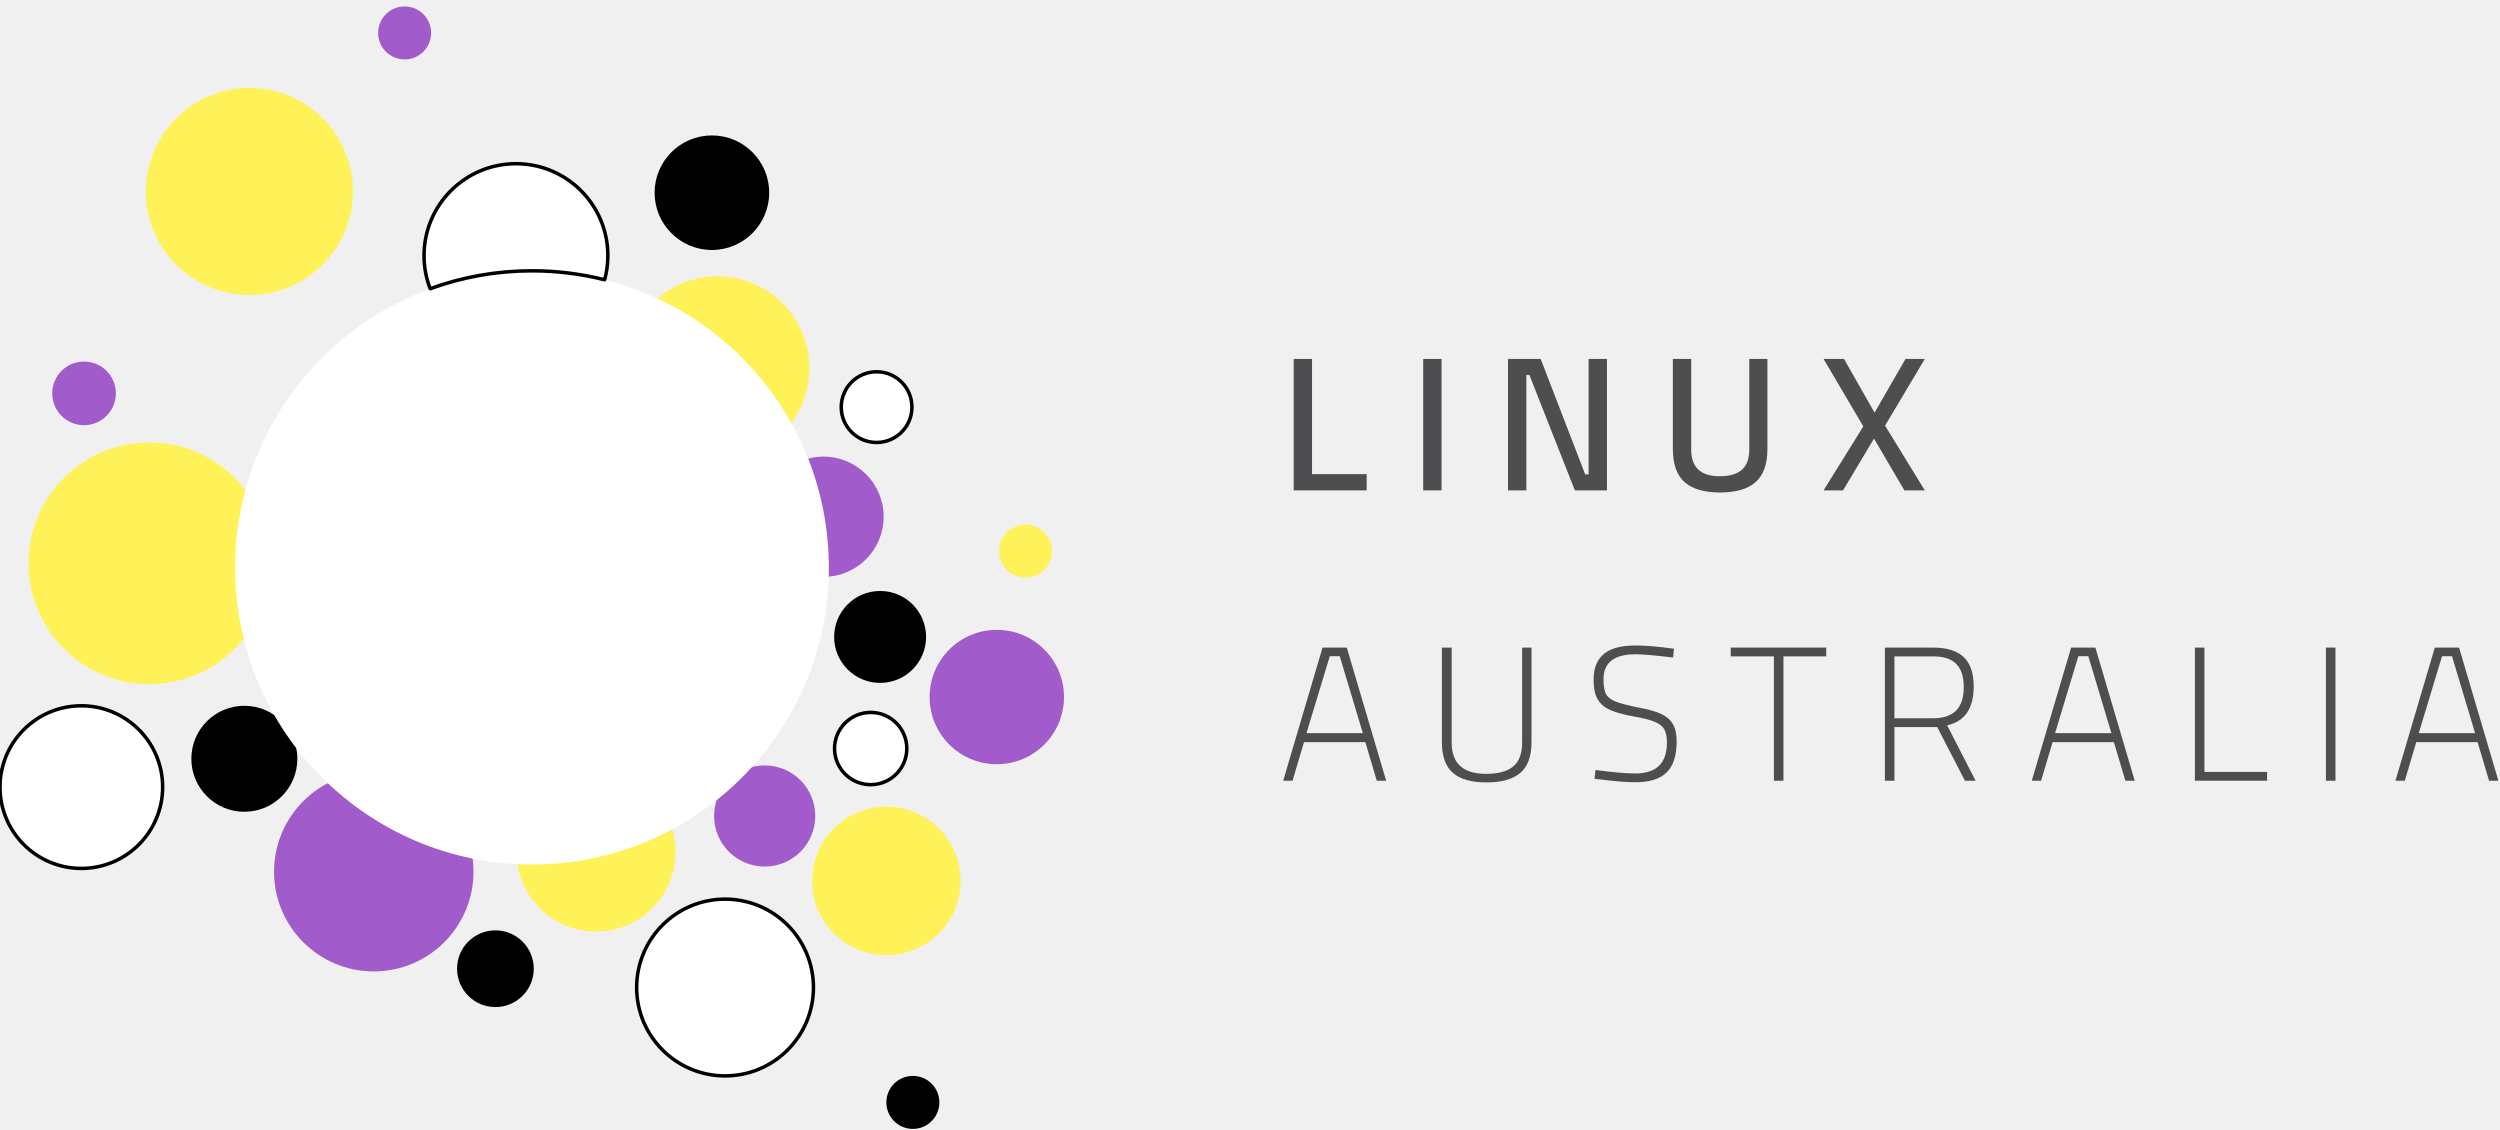
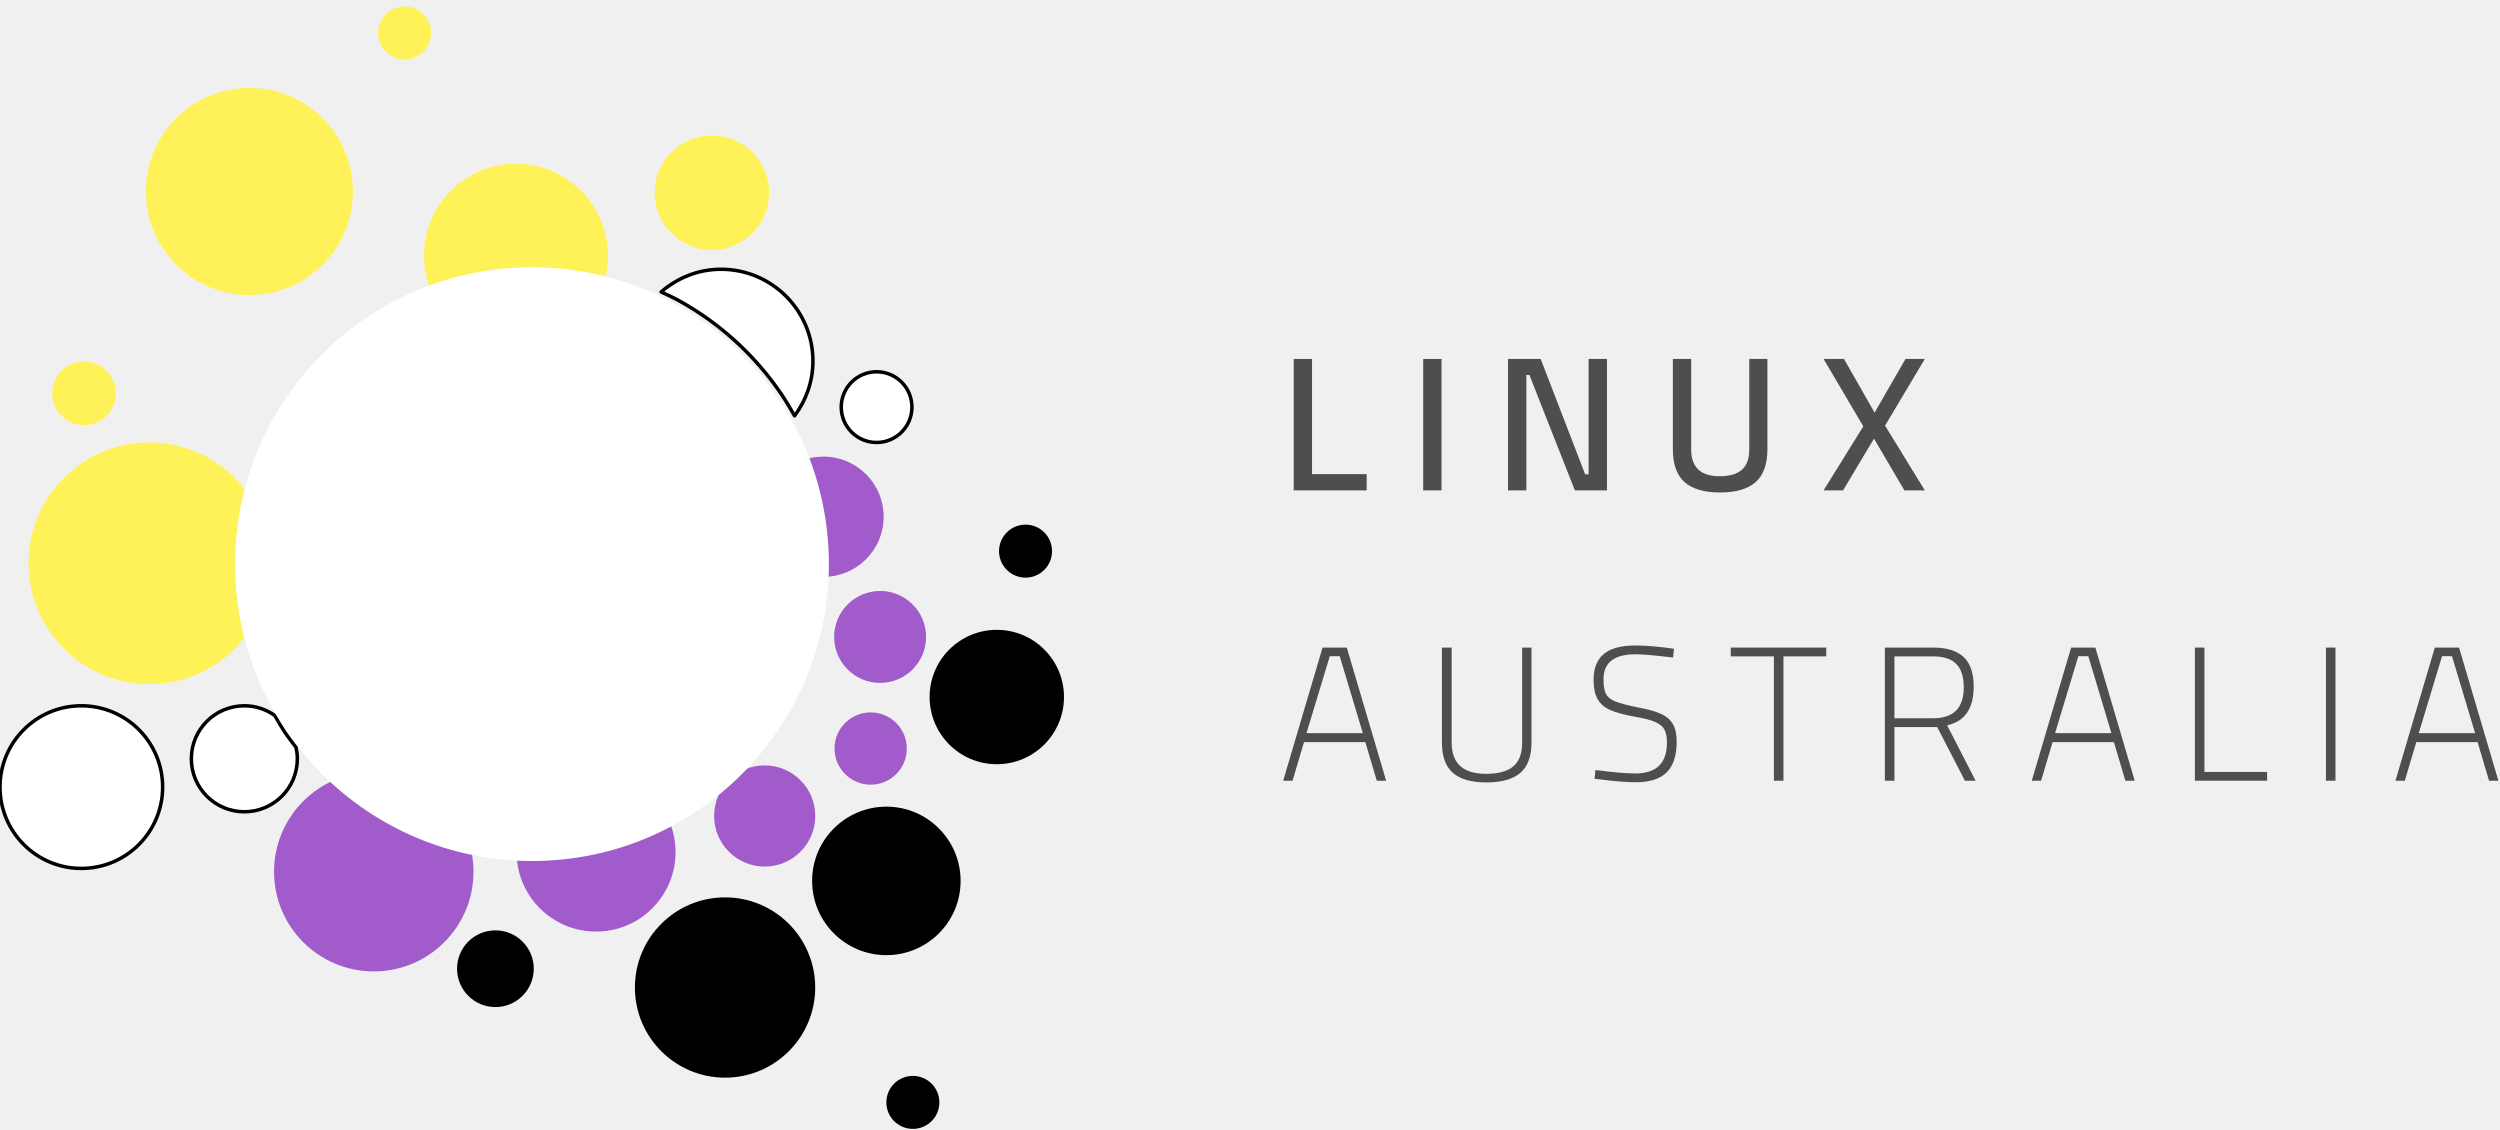
<svg xmlns="http://www.w3.org/2000/svg" width="100%" height="100%" viewBox="0 0 1421 642" version="1.1" xml:space="preserve" style="fill-rule:evenodd;clip-rule:evenodd;stroke-linejoin:round;stroke-miterlimit:1.414;" id="svg1045">
  <defs id="defs1049">
        
        
        
        
        
        
        
        
        
        
        
        
        
        
        
        
        
        
        
        
        
        
        
        
        
        
        
        
        
        
        
        
        
        
        
        
        
        
        
        
        
        
        
        
        
    </defs>
-   <path id="path953" style="fill:#ad0d94;fill-rule:nonzero;stroke-width:4.167" d="m 391.738,269.592 c 13.321,0 24.117,10.792 24.117,24.117 0,13.313 -10.796,24.113 -24.117,24.113 -13.321,0 -24.117,-10.8 -24.117,-24.113 0,-13.325 10.796,-24.117 24.117,-24.117 z" />
-   <path id="path955" style="fill:#a25bcb;fill-rule:nonzero;stroke-width:0.945;stroke:none;stroke-opacity:1;stroke-miterlimit:1.414;stroke-dasharray:none" d="m 468.109,259.546 c 18.871,0 34.163,15.292 34.163,34.158 0,18.867 -15.292,34.167 -34.163,34.167 -18.867,0 -34.163,-15.3 -34.163,-34.167 0,-18.867 15.296,-34.158 34.163,-34.158 z" />
-   <path id="path957" style="fill:#000000;fill-rule:nonzero;stroke-width:4.167" d="m 500.263,335.904 c 14.421,0 26.125,11.692 26.125,26.129 0,14.429 -11.704,26.129 -26.125,26.129 -14.433,0 -26.138,-11.7 -26.138,-26.129 0,-14.438 11.704,-26.129 26.138,-26.129 z" />
+   <path id="path955" style="fill:#a25bcb;fill-rule:nonzero;stroke-width:0.945;stroke:none;stroke-opacity:1;stroke-miterlimit:1.414;stroke-dasharray:none;fill-opacity:1" d="m 468.109,259.546 c 18.871,0 34.163,15.292 34.163,34.158 0,18.867 -15.292,34.167 -34.163,34.167 -18.867,0 -34.163,-15.3 -34.163,-34.167 0,-18.867 15.296,-34.158 34.163,-34.158 z" />
+   <path id="path957" style="fill:#a25bcb;fill-rule:nonzero;stroke-width:4.167;fill-opacity:1" d="m 500.263,335.904 c 14.421,0 26.125,11.692 26.125,26.129 0,14.429 -11.704,26.129 -26.125,26.129 -14.433,0 -26.138,-11.7 -26.138,-26.129 0,-14.438 11.704,-26.129 26.138,-26.129 z" />
  <path id="path959" style="fill:#ffffff;fill-rule:nonzero;stroke-width:2;stroke:#000000;stroke-opacity:1;stroke-miterlimit:1.414;stroke-dasharray:none" d="m 498.25,211.313 c 11.096,0 20.092,8.996 20.092,20.096 0,11.096 -8.996,20.092 -20.092,20.092 -11.1,0 -20.092,-8.996 -20.092,-20.092 0,-11.1 8.992,-20.096 20.092,-20.096 z" />
-   <path id="path961" style="fill:#fff258;fill-rule:nonzero;stroke-width:0.945;stroke:none;stroke-opacity:1;stroke-miterlimit:1.414;stroke-dasharray:none" d="m 407.817,157.05 c 28.854,0 52.254,23.392 52.254,52.25 0,28.854 -23.4,52.25 -52.254,52.25 -28.858,0 -52.254,-23.396 -52.254,-52.25 0,-28.858 23.396,-52.25 52.254,-52.25 z" />
-   <path id="path963" style="fill:#ad0d94;fill-rule:nonzero;stroke-width:4.167" d="m 329.438,217.342 c 9.992,0 18.092,8.092 18.092,18.083 0,9.988 -8.1,18.088 -18.092,18.088 -9.983,0 -18.083,-8.1 -18.083,-18.088 0,-9.992 8.1,-18.083 18.083,-18.083 z" />
-   <path id="path965" style="fill:#a25bcb;fill-rule:nonzero;stroke-width:4.167" d="m 47.771,205.5 c 9.988,0 18.092,8.1 18.092,18.096 0,9.983 -8.104,18.083 -18.092,18.083 -9.992,0 -18.088,-8.1 -18.088,-18.083 0,-9.996 8.096,-18.096 18.088,-18.096 z" />
-   <path id="path967" style="fill:#a25bcb;fill-rule:nonzero;stroke-width:4.167" d="m 566.575,358 c 21.1,0 38.196,17.104 38.196,38.188 0,21.096 -17.096,38.192 -38.196,38.192 -21.079,0 -38.188,-17.096 -38.188,-38.192 0,-21.083 17.108,-38.188 38.188,-38.188 z" />
-   <path id="path969" style="fill:#000000;fill-rule:nonzero;stroke-width:4.167" d="m 404.646,76.975 c 17.979,0 32.563,14.575 32.563,32.558 0,17.979 -14.583,32.558 -32.563,32.558 -17.983,0 -32.563,-14.579 -32.563,-32.558 0,-17.983 14.579,-32.558 32.563,-32.558 z" />
-   <path id="path973" style="fill:#ad0d94;fill-rule:nonzero;stroke-width:4.167" d="m 275.179,225.379 c 7.763,0 14.063,6.3 14.063,14.063 0,7.775 -6.3,14.071 -14.063,14.071 -7.775,0 -14.071,-6.296 -14.071,-14.071 0,-7.763 6.296,-14.063 14.071,-14.063 z" />
+   <path style="fill:#ffffff;fill-rule:nonzero;stroke:#000000;stroke-width:2;stroke-miterlimit:1.414;stroke-dasharray:none;stroke-opacity:1" d="m 451.619,236.361 c 6.481,-8.703 10.451,-19.377 10.451,-31.061 0,-28.858 -23.4,-52.25 -52.254,-52.25 -13.067,0 -24.865,4.965 -34.027,12.893 3.027,1.418 6.099,2.758 9.025,4.348 4.782,2.598 9.424,5.419 13.912,8.451 4.488,3.032 8.823,6.274 12.99,9.713 4.167,3.439 8.165,7.074 11.982,10.891 3.817,3.817 7.452,7.818 10.891,11.984 3.439,4.167 6.681,8.5 9.713,12.988 2.625,3.885 5.016,7.937 7.316,12.043 z" id="path5014" />
+   <path id="path965" style="fill:#fff258;fill-rule:nonzero;stroke-width:4.167;fill-opacity:1" d="m 47.771,205.5 c 9.988,0 18.092,8.1 18.092,18.096 0,9.983 -8.104,18.083 -18.092,18.083 -9.992,0 -18.088,-8.1 -18.088,-18.083 0,-9.996 8.096,-18.096 18.088,-18.096 z" />
+   <path id="path967" style="fill:#000000;fill-rule:nonzero;stroke-width:4.167;fill-opacity:1" d="m 566.575,358 c 21.1,0 38.196,17.104 38.196,38.188 0,21.096 -17.096,38.192 -38.196,38.192 -21.079,0 -38.188,-17.096 -38.188,-38.192 0,-21.083 17.108,-38.188 38.188,-38.188 z" />
+   <path id="path969" style="fill:#fff258;fill-rule:nonzero;stroke-width:4.167;fill-opacity:1" d="m 404.646,76.975 c 17.979,0 32.563,14.575 32.563,32.558 0,17.979 -14.583,32.558 -32.563,32.558 -17.983,0 -32.563,-14.579 -32.563,-32.558 0,-17.983 14.579,-32.558 32.563,-32.558 z" />
  <path id="path975" style="fill:#ffffff;fill-rule:nonzero;stroke-width:2;stroke:#000000;stroke-opacity:1;stroke-miterlimit:1.414;stroke-dasharray:none" d="m 46.217,401.167 c 25.529,0 46.229,20.692 46.229,46.221 0,25.525 -20.7,46.221 -46.229,46.221 C 20.688,493.609 0,472.913 0,447.388 0,421.859 20.688,401.167 46.217,401.167 Z" />
  <path id="path977" style="fill:#fff258;fill-rule:nonzero;stroke-width:0.945;stroke:none;stroke-opacity:1;stroke-miterlimit:1.414;stroke-dasharray:none" d="m 141.783,49.954 c 32.517,0 58.867,26.358 58.867,58.867 0,32.508 -26.35,58.871 -58.867,58.871 -32.508,0 -58.867,-26.363 -58.867,-58.871 0,-32.508 26.358,-58.867 58.867,-58.867 z" />
-   <path id="path979" style="fill:#ad0d94;fill-rule:nonzero;stroke-width:4.167" d="m 190.338,290.829 c 8.429,0 15.263,6.833 15.263,15.263 0,8.429 -6.833,15.263 -15.263,15.263 -8.429,0 -15.263,-6.833 -15.263,-15.263 0,-8.429 6.833,-15.263 15.263,-15.263 z" />
  <path id="path981" style="fill:#fff258;fill-rule:nonzero;stroke-width:4.167" d="m 84.9,251.496 c 37.929,0 68.671,30.742 68.671,68.671 0,37.929 -30.742,68.679 -68.671,68.679 -37.929,0 -68.671,-30.75 -68.671,-68.679 0,-37.929 30.742,-68.671 68.671,-68.671 z" />
-   <path id="path983" style="fill:#fff258;fill-rule:nonzero;stroke-width:0.945;stroke:none;stroke-opacity:1;stroke-miterlimit:1.414;stroke-dasharray:none" d="m 503.817,458.505 c 23.3,0 42.192,18.896 42.192,42.2 0,23.308 -18.892,42.204 -42.192,42.204 -23.317,0 -42.208,-18.896 -42.208,-42.204 0,-23.304 18.892,-42.2 42.208,-42.2 z" />
-   <path id="path985" style="fill:#ffffff;fill-rule:nonzero;stroke-width:2;stroke:#000000;stroke-opacity:1;stroke-miterlimit:1.414;stroke-dasharray:none" d="m 412.121,511.067 c 27.746,0 50.246,22.492 50.246,50.233 0,27.746 -22.5,50.238 -50.246,50.238 -27.746,0 -50.246,-22.492 -50.246,-50.238 0,-27.742 22.5,-50.233 50.246,-50.233 z" />
-   <path id="path987" style="fill:#a25bcb;fill-rule:nonzero;stroke-width:4.167" d="m 212.454,438.796 c 31.304,0 56.683,25.375 56.683,56.679 0,31.3 -25.379,56.679 -56.683,56.679 -31.308,0 -56.683,-25.379 -56.683,-56.679 0,-31.304 25.375,-56.679 56.683,-56.679 z" />
+   <path id="path983" style="fill:#000000;fill-rule:nonzero;stroke-width:0.945;stroke:none;stroke-opacity:1;stroke-miterlimit:1.414;stroke-dasharray:none;fill-opacity:1" d="m 503.817,458.505 c 23.3,0 42.192,18.896 42.192,42.2 0,23.308 -18.892,42.204 -42.192,42.204 -23.317,0 -42.208,-18.896 -42.208,-42.204 0,-23.304 18.892,-42.2 42.208,-42.2 z" />
+   <path id="path985" style="fill:#000000;fill-rule:nonzero;stroke-width:2;stroke:#000000;stroke-opacity:1;stroke-miterlimit:1.414;stroke-dasharray:none;fill-opacity:1" d="m 412.121,511.067 c 27.746,0 50.246,22.492 50.246,50.233 0,27.746 -22.5,50.238 -50.246,50.238 -27.746,0 -50.246,-22.492 -50.246,-50.238 0,-27.742 22.5,-50.233 50.246,-50.233 z" />
+   <path id="path987" style="fill:#a25bcb;fill-rule:nonzero;stroke-width:4.167;fill-opacity:1" d="m 212.454,438.796 c 31.304,0 56.683,25.375 56.683,56.679 0,31.3 -25.379,56.679 -56.683,56.679 -31.308,0 -56.683,-25.379 -56.683,-56.679 0,-31.304 25.375,-56.679 56.683,-56.679 z" />
  <path id="path989" style="fill:#000000;fill-rule:nonzero;stroke-width:4.167" d="m 281.592,528.813 c 12.046,0 21.804,9.763 21.804,21.8 0,12.042 -9.758,21.804 -21.804,21.804 -12.038,0 -21.8,-9.762 -21.8,-21.804 0,-12.038 9.763,-21.8 21.8,-21.8 z" />
-   <path id="path991" style="fill:#ffffff;fill-rule:nonzero;stroke-width:2;stroke:#000000;stroke-opacity:1;stroke-miterlimit:1.414;stroke-dasharray:none" d="m 494.884,404.934 c 11.358,0 20.542,9.192 20.542,20.533 0,11.346 -9.183,20.538 -20.542,20.538 -11.338,0 -20.533,-9.192 -20.533,-20.538 0,-11.342 9.196,-20.533 20.533,-20.533 z" />
+   <path id="path991" style="fill:#a25bcb;fill-rule:nonzero;stroke-width:2;stroke:none;stroke-opacity:1;stroke-miterlimit:1.414;stroke-dasharray:none;fill-opacity:1" d="m 494.884,404.934 c 11.358,0 20.542,9.192 20.542,20.533 0,11.346 -9.183,20.538 -20.542,20.538 -11.338,0 -20.533,-9.192 -20.533,-20.538 0,-11.342 9.196,-20.533 20.533,-20.533 z" />
  <path id="path993" style="fill:#a25bcb;fill-rule:nonzero;stroke-width:4.167" d="m 434.642,435.055 c 15.879,0 28.758,12.875 28.758,28.754 0,15.875 -12.879,28.746 -28.758,28.746 -15.871,0 -28.742,-12.871 -28.742,-28.746 0,-15.879 12.871,-28.754 28.742,-28.754 z" />
-   <path id="path995" style="fill:#ad0d94;fill-rule:nonzero;stroke-width:4.167" d="m 347.009,398.088 c 8.321,0 15.063,6.746 15.063,15.067 0,8.308 -6.742,15.054 -15.063,15.054 -8.321,0 -15.067,-6.746 -15.067,-15.054 0,-8.321 6.746,-15.067 15.067,-15.067 z" />
-   <path id="path997" style="fill:#fff258;fill-rule:nonzero;stroke-width:0.945;stroke:none;stroke-opacity:1;stroke-miterlimit:1.414;stroke-dasharray:none" d="m 338.8,439.163 c 24.958,0 45.179,20.229 45.179,45.175 0,24.954 -20.221,45.179 -45.179,45.179 -24.958,0 -45.183,-20.225 -45.183,-45.179 0,-24.946 20.225,-45.175 45.183,-45.175 z" />
-   <path id="path999" style="fill:#ad0d94;fill-rule:nonzero;stroke-width:4.167" d="m 270.334,415.888 c 10.588,0 19.171,8.583 19.171,19.167 0,10.579 -8.583,19.175 -19.171,19.175 -10.583,0 -19.167,-8.596 -19.167,-19.175 0,-10.583 8.583,-19.167 19.167,-19.167 z" />
-   <path id="path1001" style="fill:#ad0d94;fill-rule:nonzero;stroke-width:4.167" d="m 221.042,395.346 c 9.083,0 16.433,7.358 16.433,16.433 0,9.071 -7.35,16.433 -16.433,16.433 -9.067,0 -16.433,-7.362 -16.433,-16.433 0,-9.075 7.367,-16.433 16.433,-16.433 z" />
-   <path id="path1003" style="fill:#ad0d94;fill-rule:nonzero;stroke-width:4.167" d="m 186.817,340.579 c 9.833,0 17.8,7.967 17.8,17.796 0,9.838 -7.967,17.808 -17.8,17.808 -9.833,0 -17.804,-7.971 -17.804,-17.808 0,-9.829 7.971,-17.796 17.804,-17.796 z" />
-   <path id="path1005" style="fill:#000000;fill-rule:nonzero;stroke-width:4.167" d="m 138.888,401.167 c 16.638,0 30.125,13.479 30.125,30.117 0,16.638 -13.488,30.129 -30.125,30.129 -16.638,0 -30.125,-13.492 -30.125,-30.129 0,-16.638 13.488,-30.117 30.125,-30.117 z" />
-   <path id="path1007" style="fill:#fff258;fill-rule:nonzero;stroke-width:0.945;stroke:none;stroke-opacity:1;stroke-miterlimit:1.414;stroke-dasharray:none" d="m 582.921,298.196 c 8.321,0 15.058,6.746 15.058,15.067 0,8.317 -6.738,15.063 -15.058,15.063 -8.325,0 -15.067,-6.746 -15.067,-15.063 0,-8.321 6.742,-15.067 15.067,-15.067 z" />
-   <path id="path1009" style="fill:#a25bcb;fill-rule:nonzero;stroke-width:4.167" d="m 230,3.65 c 8.321,0 15.058,6.75 15.058,15.071 0,8.317 -6.738,15.063 -15.058,15.063 -8.321,0 -15.067,-6.746 -15.067,-15.063 0,-8.321 6.746,-15.071 15.067,-15.071 z" />
+   <path id="path997" style="fill:#a25bcb;fill-rule:nonzero;stroke-width:0.945;stroke:none;stroke-opacity:1;stroke-miterlimit:1.414;stroke-dasharray:none;fill-opacity:1" d="m 338.8,439.163 c 24.958,0 45.179,20.229 45.179,45.175 0,24.954 -20.221,45.179 -45.179,45.179 -24.958,0 -45.183,-20.225 -45.183,-45.179 0,-24.946 20.225,-45.175 45.183,-45.175 z" />
+   <path style="fill:#ffffff;fill-rule:nonzero;stroke-width:2;stroke:#000000;stroke-opacity:1;stroke-miterlimit:1.414;stroke-dasharray:none" d="M 156.199 406.695 C 151.295 403.237 145.344 401.166 138.887 401.166 C 122.249 401.166 108.762 414.646 108.762 431.283 C 108.762 447.921 122.249 461.412 138.887 461.412 C 155.524 461.412 169.012 447.921 169.012 431.283 C 169.012 429.035 168.725 426.863 168.258 424.756 C 166.302 422.191 164.272 419.684 162.463 417.006 C 160.216 413.679 158.21 410.185 156.199 406.695 z " id="path4993" />
+   <path id="path1007" style="fill:#000000;fill-rule:nonzero;stroke-width:0.945;stroke:none;stroke-opacity:1;stroke-miterlimit:1.414;stroke-dasharray:none;fill-opacity:1" d="m 582.921,298.196 c 8.321,0 15.058,6.746 15.058,15.067 0,8.317 -6.738,15.063 -15.058,15.063 -8.325,0 -15.067,-6.746 -15.067,-15.063 0,-8.321 6.742,-15.067 15.067,-15.067 z" />
+   <path id="path1009" style="fill:#fff258;fill-rule:nonzero;stroke-width:4.167;fill-opacity:1" d="m 230,3.65 c 8.321,0 15.058,6.75 15.058,15.071 0,8.317 -6.738,15.063 -15.058,15.063 -8.321,0 -15.067,-6.746 -15.067,-15.063 0,-8.321 6.746,-15.071 15.067,-15.071 z" />
  <path id="path1011" style="fill:#000000;fill-rule:nonzero;stroke-width:4.167" d="m 518.871,611.538 c 8.321,0 15.063,6.746 15.063,15.067 0,8.317 -6.742,15.063 -15.063,15.063 -8.321,0 -15.063,-6.746 -15.063,-15.063 0,-8.321 6.742,-15.067 15.063,-15.067 z" />
  <path id="path1015" style="fill:#4e4e50;fill-rule:nonzero;stroke-width:4.167" d="m 776.813,269.5 v 9.229 h -41.479 v -74.7 h 10.425 v 65.471 z" />
  <rect id="rect1017" style="fill:#4e4e50;fill-rule:nonzero;stroke-width:4.167" height="74.7" width="10.421" y="204.029" x="808.946" />
  <path id="path1019" style="fill:#4e4e50;fill-rule:nonzero;stroke-width:4.167" d="m 913.392,204.029 v 74.7 H 895.151 L 869.313,213.154 h -1.738 v 65.575 h -10.421 v -74.7 h 18.563 l 25.3,65.583 h 1.954 v -65.583 z" />
  <path id="path1021" style="fill:#4e4e50;fill-rule:nonzero;stroke-width:4.167" d="m 957.472,274.004 c -4.412,-3.942 -6.621,-10.183 -6.621,-18.725 v -51.25 h 10.421 v 51.467 c 0,10.133 5.396,15.196 16.179,15.196 5.646,0 9.863,-1.229 12.646,-3.688 2.792,-2.458 4.183,-6.296 4.183,-11.508 v -51.467 h 10.317 v 51.25 c 0,8.542 -2.229,14.783 -6.679,18.725 -4.45,3.946 -11.2,5.921 -20.246,5.921 -9.05,0 -15.779,-1.975 -20.2,-5.921 z" />
  <path id="path1023" style="fill:#4e4e50;fill-rule:nonzero;stroke-width:4.167" d="m 1059.101,242.359 -22.583,-38.329 h 11.613 l 17.375,30.513 17.583,-30.513 h 10.971 l -22.587,37.896 22.587,36.804 h -11.621 l -17.258,-29.425 -17.592,29.425 h -11.071 z" />
  <path id="path1025" style="fill:#4e4e50;fill-rule:nonzero;stroke-width:4.167" d="m 761.501,372.971 h -5.646 l -13.246,43.754 h 32.029 z m 14.55,48.854 h -34.85 l -6.517,21.933 h -5.321 l 22.367,-75.675 h 13.792 l 22.363,75.675 h -5.321 z" />
  <path id="path1027" style="fill:#4e4e50;fill-rule:nonzero;stroke-width:4.167" d="m 825.83,439.309 c -4.167,-3.621 -6.242,-9.408 -6.242,-17.371 v -53.854 h 5.533 V 422.042 c 0,11.875 6.521,17.808 19.55,17.808 6.946,0 12.1,-1.408 15.471,-4.233 3.358,-2.825 5.046,-7.346 5.046,-13.575 v -53.958 h 5.321 v 53.854 c 0,7.963 -2.117,13.75 -6.354,17.371 -4.233,3.621 -10.654,5.425 -19.275,5.425 -8.533,0 -14.892,-1.804 -19.05,-5.425 z" />
  <path id="path1029" style="fill:#4e4e50;fill-rule:nonzero;stroke-width:4.167" d="m 910.247,443.109 -3.908,-0.438 0.537,-4.992 c 9.996,1.3 17.517,1.954 22.583,1.954 12.017,0 18.025,-5.829 18.025,-17.483 0,-3.179 -0.471,-5.658 -1.408,-7.433 -0.942,-1.771 -2.7,-3.221 -5.267,-4.342 -2.567,-1.125 -6.388,-2.117 -11.454,-2.987 -6.079,-1.087 -10.767,-2.354 -14.063,-3.8 -3.292,-1.446 -5.696,-3.508 -7.217,-6.192 -1.525,-2.671 -2.279,-6.367 -2.279,-11.071 0,-6.513 1.933,-11.379 5.804,-14.604 3.871,-3.217 9.863,-4.829 17.971,-4.829 5.933,0 13.242,0.617 21.929,1.846 l -0.542,4.996 c -10.275,-1.233 -17.371,-1.85 -21.279,-1.85 -12.158,0 -18.242,4.708 -18.242,14.117 0,3.763 0.454,6.55 1.354,8.358 0.908,1.812 2.7,3.258 5.379,4.346 2.679,1.083 7.092,2.242 13.246,3.471 5.496,1.017 9.771,2.225 12.813,3.638 3.038,1.413 5.267,3.35 6.675,5.813 1.417,2.458 2.117,5.787 2.117,9.988 0,7.817 -1.883,13.604 -5.646,17.367 -3.763,3.767 -9.663,5.646 -17.696,5.646 -4.85,0 -11.329,-0.504 -19.433,-1.517 z" />
  <path id="path1031" style="fill:#4e4e50;fill-rule:nonzero;stroke-width:4.167" d="m 1008.284,373.084 h -24.533 v -5 h 54.283 v 5 h -24.321 v 70.675 h -5.429 z" />
  <path id="path1033" style="fill:#4e4e50;fill-rule:nonzero;stroke-width:4.167" d="m 1098.83,408.259 c 11.579,0 17.375,-5.862 17.375,-17.592 0,-6.004 -1.433,-10.442 -4.292,-13.3 -2.858,-2.858 -7.258,-4.283 -13.192,-4.283 h -21.929 v 35.175 z m -27.467,-40.175 h 27.358 c 7.817,0 13.625,1.792 17.425,5.375 3.8,3.583 5.704,9.179 5.704,16.775 0,12.45 -5.033,19.8 -15.096,22.042 l 16.179,31.483 h -6.079 l -15.742,-30.508 h -24.321 v 30.508 h -5.429 z" />
  <path id="path1035" style="fill:#4e4e50;fill-rule:nonzero;stroke-width:4.167" d="m 1186.993,372.971 h -5.646 l -13.246,43.754 h 32.029 z m 14.546,48.854 h -34.846 l -6.521,21.933 h -5.317 l 22.367,-75.675 h 13.787 l 22.367,75.675 h -5.317 z" />
  <path id="path1037" style="fill:#4e4e50;fill-rule:nonzero;stroke-width:4.167" d="m 1288.618,438.767 v 4.992 h -41.042 v -75.675 h 5.429 v 70.683 z" />
  <rect id="rect1039" style="fill:#4e4e50;fill-rule:nonzero;stroke-width:4.167" height="75.675" width="5.429" y="368.084" x="1322.055" />
  <path id="path1041" style="fill:#4e4e50;fill-rule:nonzero;stroke-width:4.167" d="m 1393.709,372.971 h -5.642 l -13.246,43.754 h 32.029 z m 14.55,48.854 h -34.85 l -6.513,21.933 h -5.325 l 22.371,-75.675 h 13.787 l 22.363,75.675 h -5.317 z" />
-   <path id="path1013-6" style="clip-rule:evenodd;fill:#ffffff;fill-rule:nonzero;stroke-width:4.167;stroke-linejoin:round;stroke-miterlimit:1.414" d="m 302.384,491.4 c 93.192,0 168.738,-75.546 168.738,-168.738 0,-93.192 -75.546,-168.738 -168.738,-168.738 -93.192,0 -168.738,75.546 -168.738,168.738 0,93.192 75.546,168.738 168.738,168.738 z" />
-   <path style="fill:#ffffff;fill-rule:nonzero;stroke-width:2;stroke:#000000;stroke-opacity:1;stroke-miterlimit:1.414;stroke-dasharray:none" d="M 293.264 93.047 C 264.409 93.047 241.018 116.439 241.018 145.297 C 241.018 151.931 242.267 158.27 244.523 164.109 C 262.57 157.522 282.056 153.926 302.383 153.926 C 316.628 153.926 330.458 155.7 343.672 159.023 C 344.861 154.647 345.508 150.049 345.508 145.297 C 345.508 116.439 322.122 93.047 293.264 93.047 z " id="path971" />
+   <path style="fill:#fff258;fill-rule:nonzero;stroke-width:2;stroke:none;stroke-opacity:1;stroke-miterlimit:1.414;stroke-dasharray:none;fill-opacity:1" d="M 293.264 93.047 C 264.409 93.047 241.018 116.439 241.018 145.297 C 241.018 151.931 242.267 158.27 244.523 164.109 C 262.57 157.522 282.056 153.926 302.383 153.926 C 316.628 153.926 330.458 155.7 343.672 159.023 C 344.861 154.647 345.508 150.049 345.508 145.297 C 345.508 116.439 322.122 93.047 293.264 93.047 z " id="path971" />
+   <path id="path1013-6-3" style="clip-rule:evenodd;fill:#ffffff;fill-rule:nonzero;stroke-width:4.167;stroke-linejoin:round;stroke-miterlimit:1.414" d="m 302.384,489.4 c 93.192,0 168.738,-75.546 168.738,-168.738 0,-93.192 -75.546,-168.738 -168.738,-168.738 -93.192,0 -168.738,75.546 -168.738,168.738 0,93.192 75.546,168.738 168.738,168.738 z" />
</svg>
